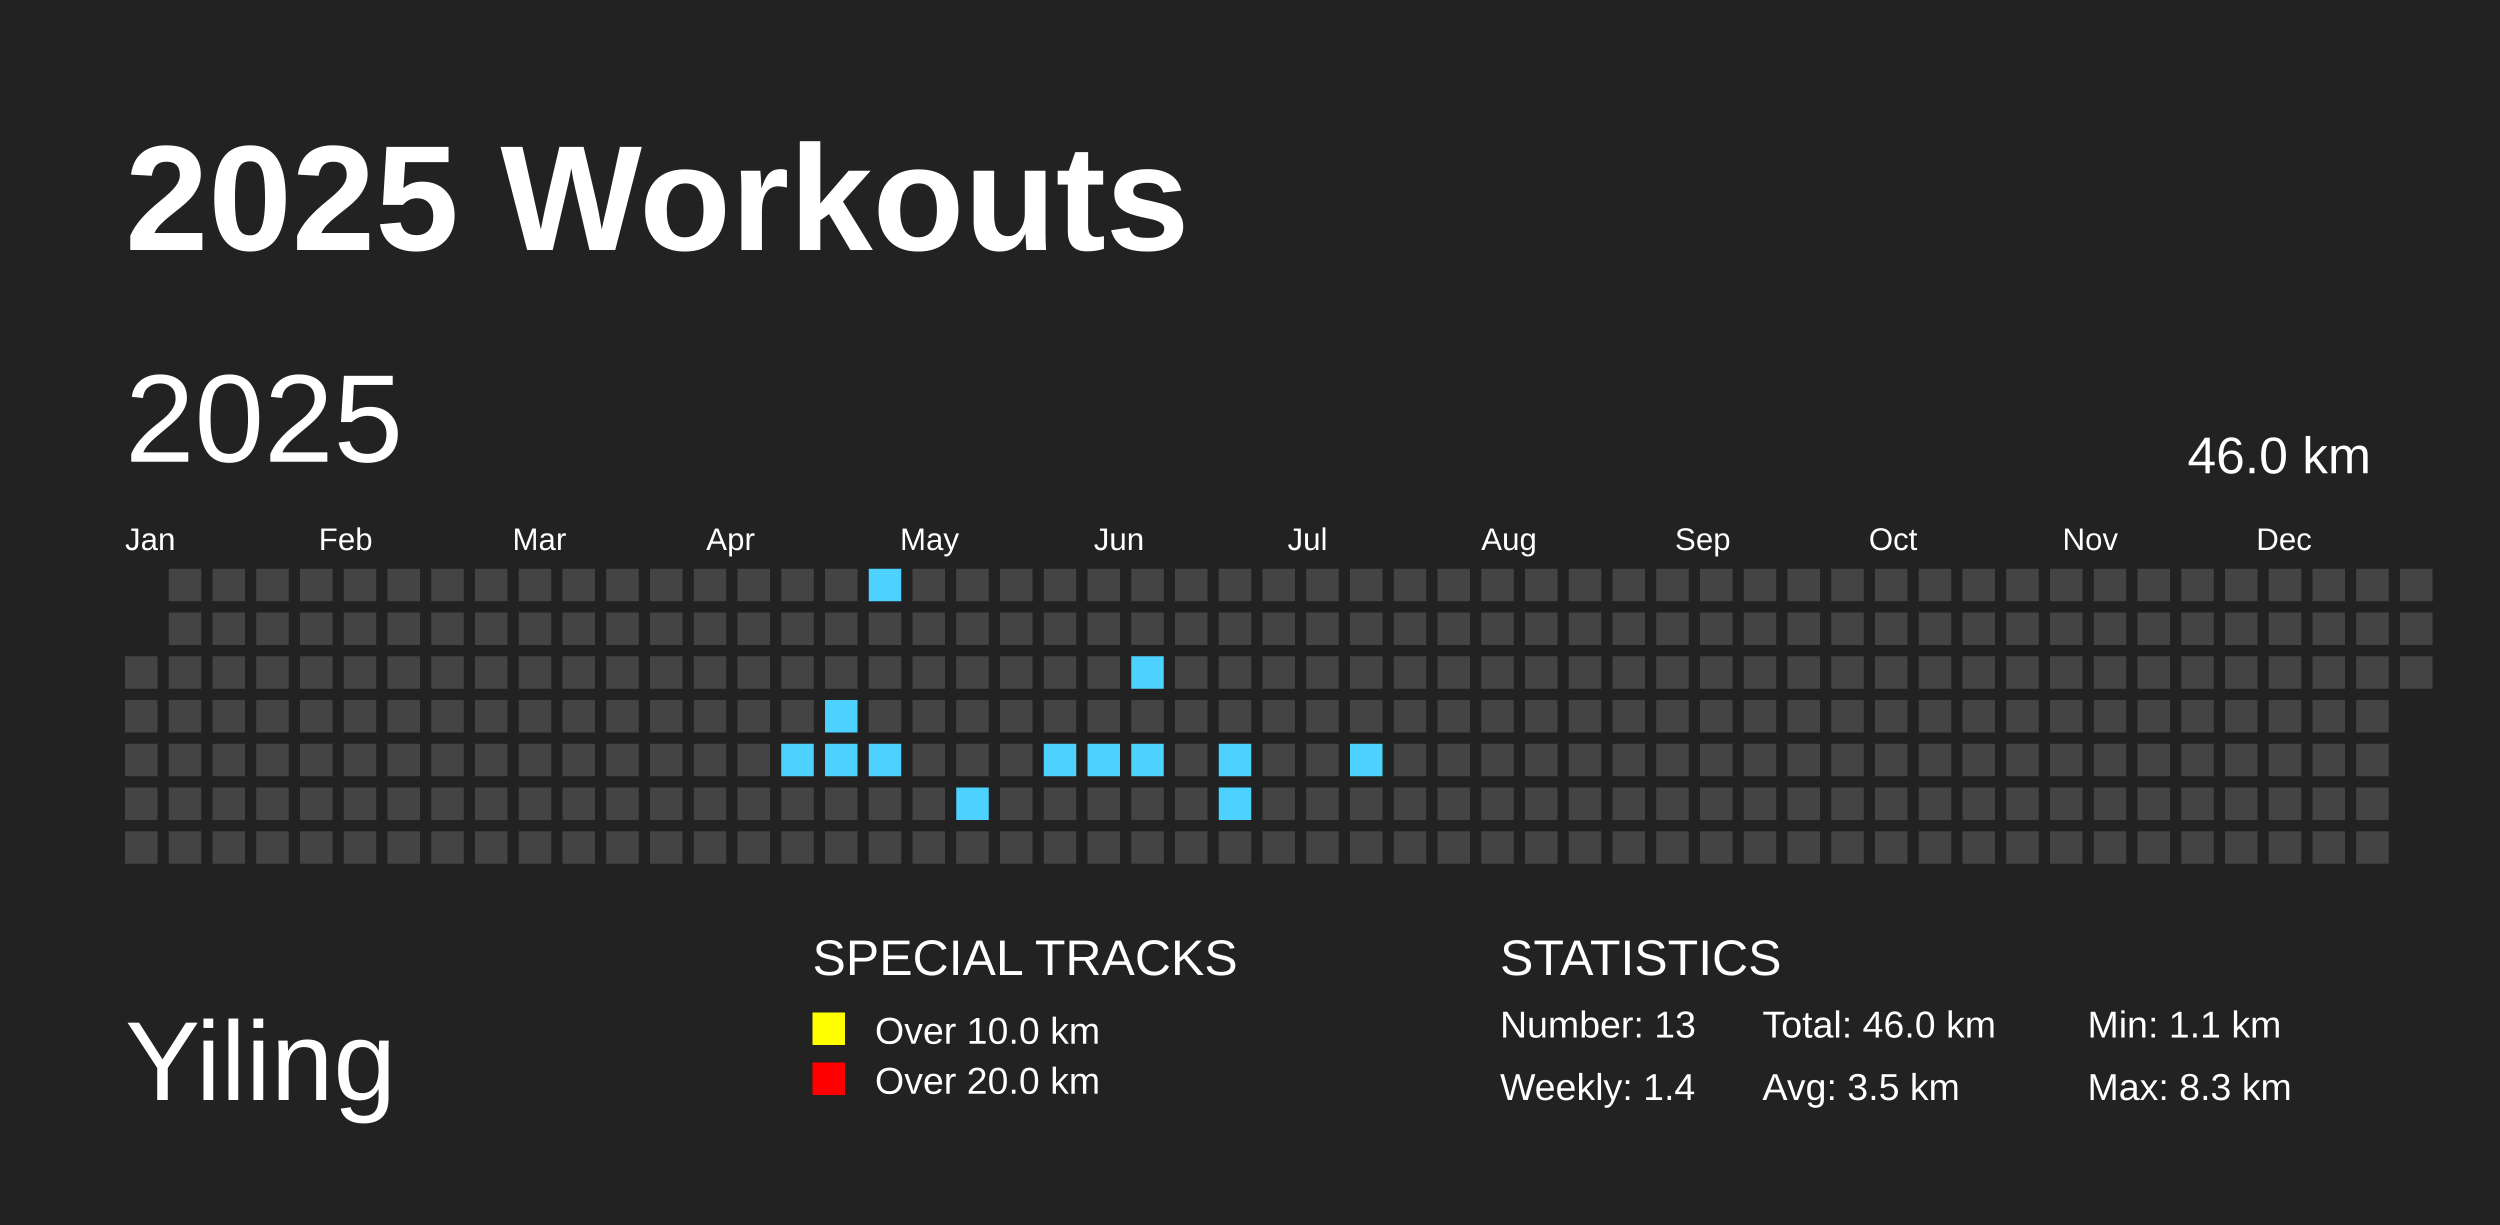
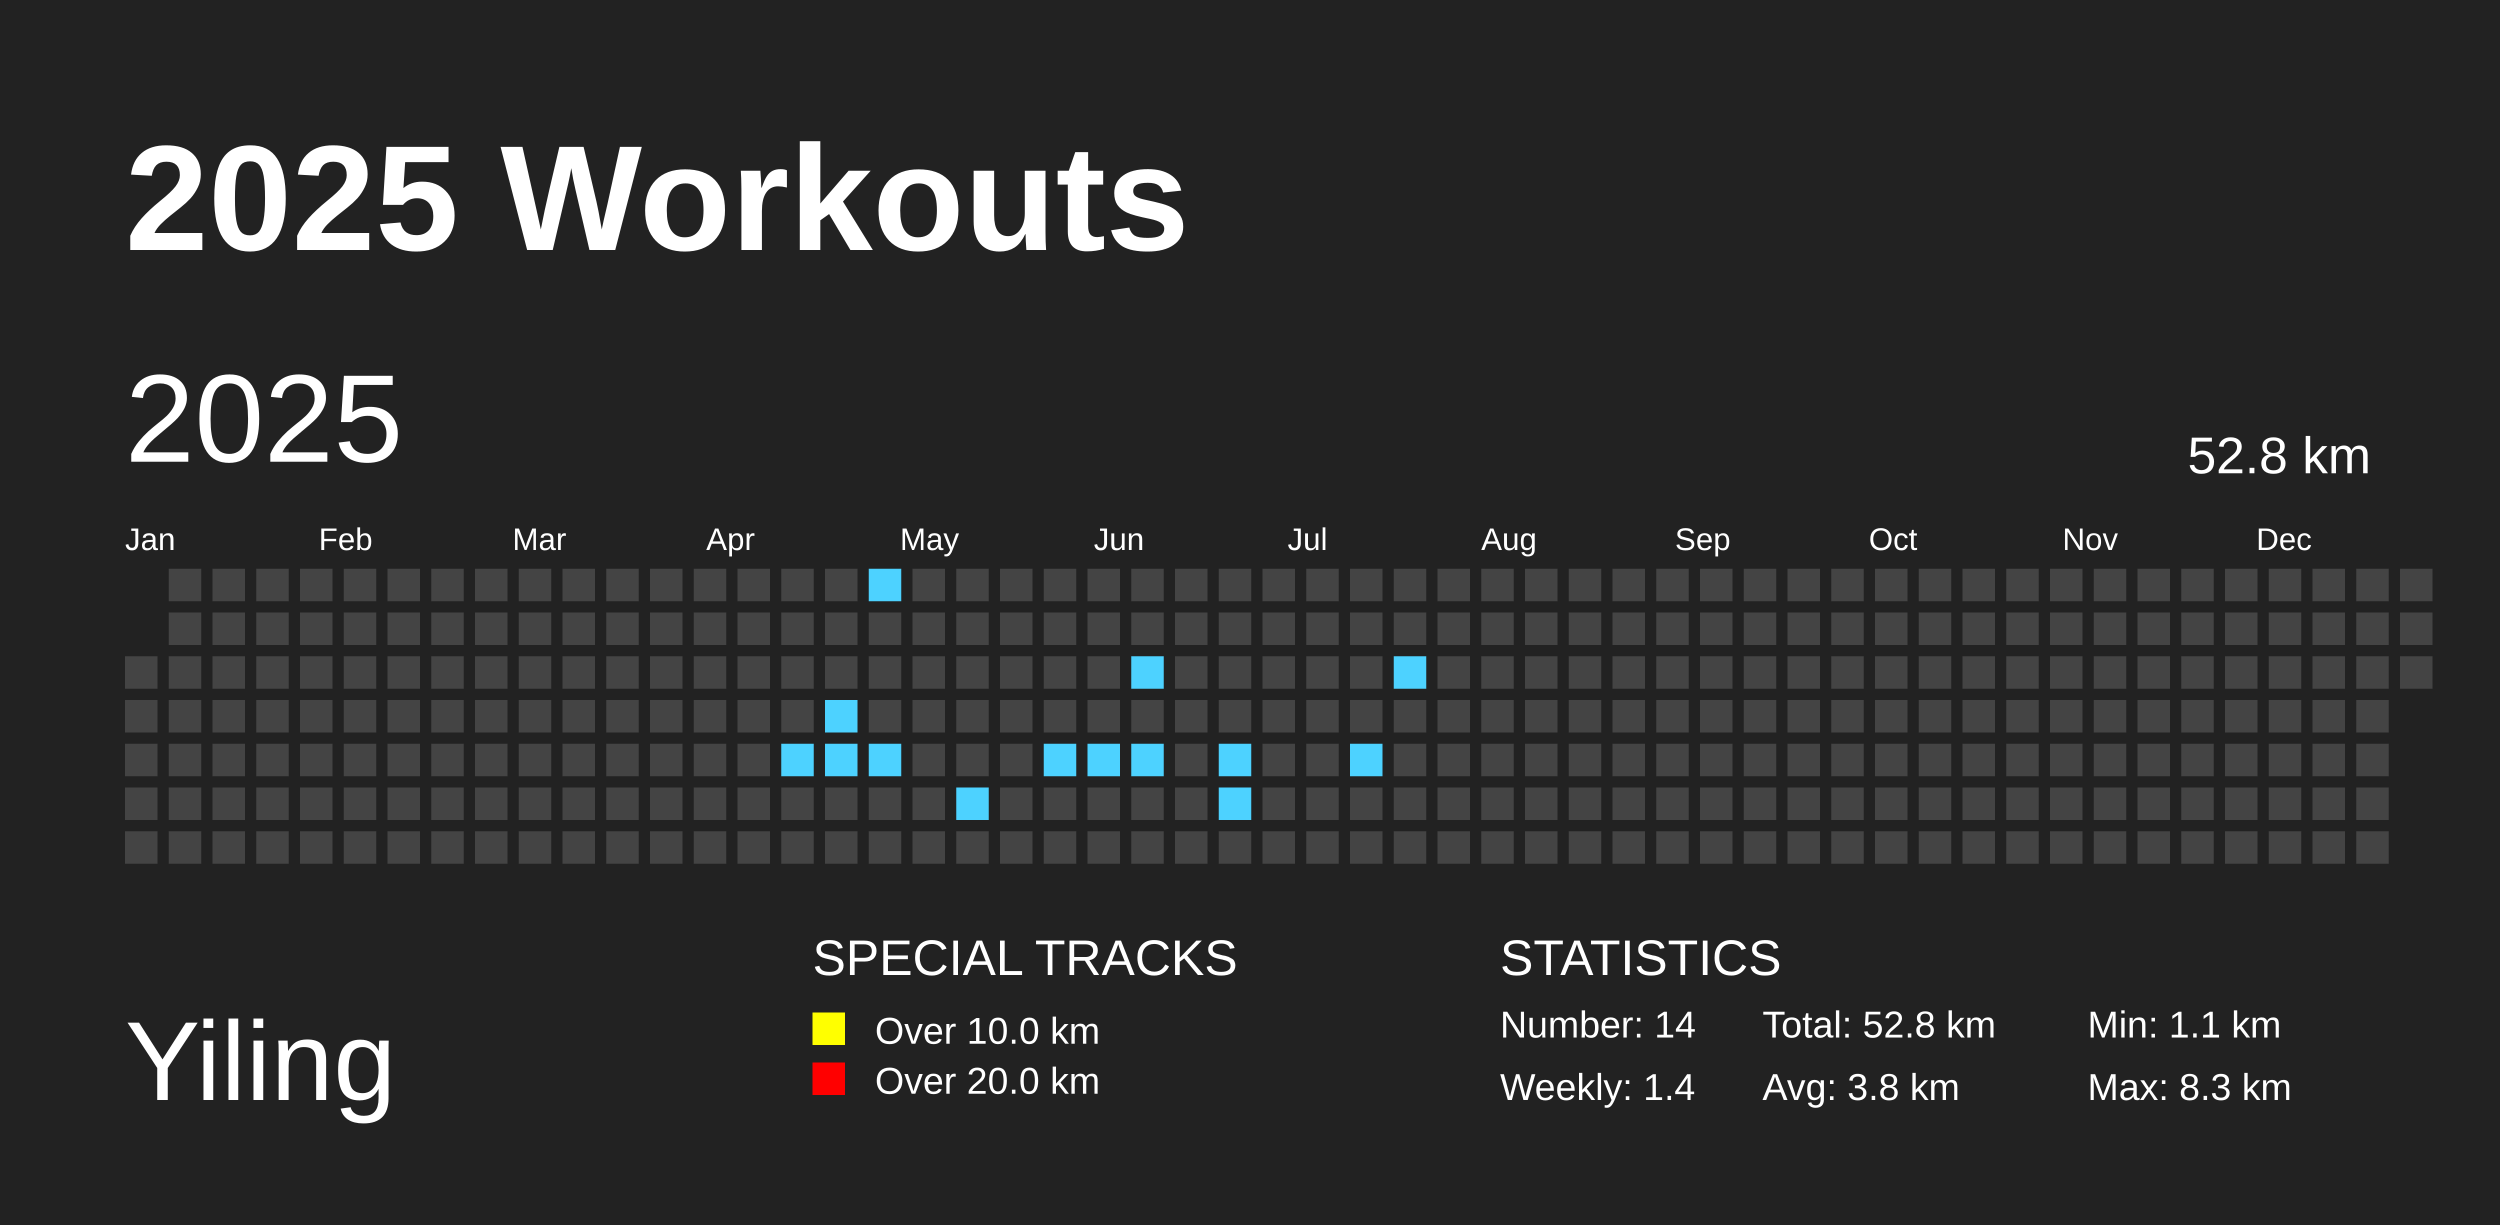
<svg xmlns="http://www.w3.org/2000/svg" baseProfile="full" height="98mm" version="1.1" viewBox="0,0,200,98" width="200mm">
  <defs />
  <rect fill="#222222" height="98" width="200" x="0" y="0" />
  <text fill="#FFFFFF" style="font-size:12px; font-family:Arial; font-weight:bold;" x="10" y="20">2025 Workouts</text>
  <text fill="#FFFFFF" style="font-size:9px; font-family:Arial" x="10" y="88">Yiling</text>
  <text fill="#FFFFFF" style="font-size:4px; font-family:Arial" x="65" y="78">SPECIAL TRACKS</text>
  <rect fill="yellow" height="2.6" width="2.6" x="65" y="81" />
  <text fill="#FFFFFF" style="font-size:3px; font-family:Arial" x="70" y="83.5">Over 10.0 km</text>
  <rect fill="red" height="2.6" width="2.6" x="65" y="85" />
  <text fill="#FFFFFF" style="font-size:3px; font-family:Arial" x="70" y="87.5">Over 20.0 km</text>
  <text fill="#FFFFFF" style="font-size:4px; font-family:Arial" x="120" y="78">STATISTICS</text>
-   <text fill="#FFFFFF" style="font-size:3px; font-family:Arial" x="120" y="83">Number: 13</text>
+   <text fill="#FFFFFF" style="font-size:3px; font-family:Arial" x="120" y="83">Number: 14</text>
  <text fill="#FFFFFF" style="font-size:3px; font-family:Arial" x="120" y="88">Weekly: 1.4</text>
-   <text fill="#FFFFFF" style="font-size:3px; font-family:Arial" x="141" y="83">Total: 46.0 km</text>
-   <text fill="#FFFFFF" style="font-size:3px; font-family:Arial" x="141" y="88">Avg: 3.5 km</text>
+   <text fill="#FFFFFF" style="font-size:3px; font-family:Arial" x="141" y="83">Total: 52.8 km</text>
+   <text fill="#FFFFFF" style="font-size:3px; font-family:Arial" x="141" y="88">Avg: 3.8 km</text>
  <text fill="#FFFFFF" style="font-size:3px; font-family:Arial" x="167" y="83">Min: 1.1 km</text>
  <text fill="#FFFFFF" style="font-size:3px; font-family:Arial" x="167" y="88">Max: 8.3 km</text>
  <text dominant-baseline="hanging" fill="#FFFFFF" style="font-size:10.0px; font-family:Arial;" x="10" y="30">2025</text>
-   <text dominant-baseline="hanging" fill="#FFFFFF" style="font-size:4.125px; font-family:Arial;" x="175" y="35">46.0 km</text>
+   <text dominant-baseline="hanging" fill="#FFFFFF" style="font-size:4.125px; font-family:Arial;" x="175" y="35">52.8 km</text>
  <text fill="#FFFFFF" style="font-size:2.5px; font-family:Arial" x="10.0" y="44">Jan</text>
  <text fill="#FFFFFF" style="font-size:2.5px; font-family:Arial" x="25.5" y="44">Feb</text>
  <text fill="#FFFFFF" style="font-size:2.5px; font-family:Arial" x="41.0" y="44">Mar</text>
  <text fill="#FFFFFF" style="font-size:2.5px; font-family:Arial" x="56.5" y="44">Apr</text>
  <text fill="#FFFFFF" style="font-size:2.5px; font-family:Arial" x="72.0" y="44">May</text>
  <text fill="#FFFFFF" style="font-size:2.5px; font-family:Arial" x="87.5" y="44">Jun</text>
  <text fill="#FFFFFF" style="font-size:2.5px; font-family:Arial" x="103.0" y="44">Jul</text>
  <text fill="#FFFFFF" style="font-size:2.5px; font-family:Arial" x="118.5" y="44">Aug</text>
  <text fill="#FFFFFF" style="font-size:2.5px; font-family:Arial" x="134.0" y="44">Sep</text>
  <text fill="#FFFFFF" style="font-size:2.5px; font-family:Arial" x="149.5" y="44">Oct</text>
  <text fill="#FFFFFF" style="font-size:2.5px; font-family:Arial" x="165.0" y="44">Nov</text>
  <text fill="#FFFFFF" style="font-size:2.5px; font-family:Arial" x="180.5" y="44">Dec</text>
  <rect fill="#444444" height="2.6" width="2.6" x="10.0" y="52.5" />
  <rect fill="#444444" height="2.6" width="2.6" x="10.0" y="56.0" />
  <rect fill="#444444" height="2.6" width="2.6" x="10.0" y="59.5" />
  <rect fill="#444444" height="2.6" width="2.6" x="10.0" y="63.0" />
  <rect fill="#444444" height="2.6" width="2.6" x="10.0" y="66.5" />
  <rect fill="#444444" height="2.6" width="2.6" x="13.5" y="45.5" />
  <rect fill="#444444" height="2.6" width="2.6" x="13.5" y="49.0" />
  <rect fill="#444444" height="2.6" width="2.6" x="13.5" y="52.5" />
  <rect fill="#444444" height="2.6" width="2.6" x="13.5" y="56.0" />
  <rect fill="#444444" height="2.6" width="2.6" x="13.5" y="59.5" />
  <rect fill="#444444" height="2.6" width="2.6" x="13.5" y="63.0" />
  <rect fill="#444444" height="2.6" width="2.6" x="13.5" y="66.5" />
  <rect fill="#444444" height="2.6" width="2.6" x="17.0" y="45.5" />
  <rect fill="#444444" height="2.6" width="2.6" x="17.0" y="49.0" />
  <rect fill="#444444" height="2.6" width="2.6" x="17.0" y="52.5" />
  <rect fill="#444444" height="2.6" width="2.6" x="17.0" y="56.0" />
  <rect fill="#444444" height="2.6" width="2.6" x="17.0" y="59.5" />
  <rect fill="#444444" height="2.6" width="2.6" x="17.0" y="63.0" />
  <rect fill="#444444" height="2.6" width="2.6" x="17.0" y="66.5" />
  <rect fill="#444444" height="2.6" width="2.6" x="20.5" y="45.5" />
  <rect fill="#444444" height="2.6" width="2.6" x="20.5" y="49.0" />
  <rect fill="#444444" height="2.6" width="2.6" x="20.5" y="52.5" />
  <rect fill="#444444" height="2.6" width="2.6" x="20.5" y="56.0" />
  <rect fill="#444444" height="2.6" width="2.6" x="20.5" y="59.5" />
  <rect fill="#444444" height="2.6" width="2.6" x="20.5" y="63.0" />
  <rect fill="#444444" height="2.6" width="2.6" x="20.5" y="66.5" />
  <rect fill="#444444" height="2.6" width="2.6" x="24.0" y="45.5" />
  <rect fill="#444444" height="2.6" width="2.6" x="24.0" y="49.0" />
  <rect fill="#444444" height="2.6" width="2.6" x="24.0" y="52.5" />
  <rect fill="#444444" height="2.6" width="2.6" x="24.0" y="56.0" />
  <rect fill="#444444" height="2.6" width="2.6" x="24.0" y="59.5" />
  <rect fill="#444444" height="2.6" width="2.6" x="24.0" y="63.0" />
  <rect fill="#444444" height="2.6" width="2.6" x="24.0" y="66.5" />
  <rect fill="#444444" height="2.6" width="2.6" x="27.5" y="45.5" />
  <rect fill="#444444" height="2.6" width="2.6" x="27.5" y="49.0" />
  <rect fill="#444444" height="2.6" width="2.6" x="27.5" y="52.5" />
  <rect fill="#444444" height="2.6" width="2.6" x="27.5" y="56.0" />
  <rect fill="#444444" height="2.6" width="2.6" x="27.5" y="59.5" />
  <rect fill="#444444" height="2.6" width="2.6" x="27.5" y="63.0" />
  <rect fill="#444444" height="2.6" width="2.6" x="27.5" y="66.5" />
  <rect fill="#444444" height="2.6" width="2.6" x="31.0" y="45.5" />
  <rect fill="#444444" height="2.6" width="2.6" x="31.0" y="49.0" />
  <rect fill="#444444" height="2.6" width="2.6" x="31.0" y="52.5" />
  <rect fill="#444444" height="2.6" width="2.6" x="31.0" y="56.0" />
  <rect fill="#444444" height="2.6" width="2.6" x="31.0" y="59.5" />
  <rect fill="#444444" height="2.6" width="2.6" x="31.0" y="63.0" />
  <rect fill="#444444" height="2.6" width="2.6" x="31.0" y="66.5" />
  <rect fill="#444444" height="2.6" width="2.6" x="34.5" y="45.5" />
  <rect fill="#444444" height="2.6" width="2.6" x="34.5" y="49.0" />
  <rect fill="#444444" height="2.6" width="2.6" x="34.5" y="52.5" />
  <rect fill="#444444" height="2.6" width="2.6" x="34.5" y="56.0" />
  <rect fill="#444444" height="2.6" width="2.6" x="34.5" y="59.5" />
  <rect fill="#444444" height="2.6" width="2.6" x="34.5" y="63.0" />
  <rect fill="#444444" height="2.6" width="2.6" x="34.5" y="66.5" />
  <rect fill="#444444" height="2.6" width="2.6" x="38.0" y="45.5" />
  <rect fill="#444444" height="2.6" width="2.6" x="38.0" y="49.0" />
  <rect fill="#444444" height="2.6" width="2.6" x="38.0" y="52.5" />
  <rect fill="#444444" height="2.6" width="2.6" x="38.0" y="56.0" />
  <rect fill="#444444" height="2.6" width="2.6" x="38.0" y="59.5" />
  <rect fill="#444444" height="2.6" width="2.6" x="38.0" y="63.0" />
  <rect fill="#444444" height="2.6" width="2.6" x="38.0" y="66.5" />
  <rect fill="#444444" height="2.6" width="2.6" x="41.5" y="45.5" />
  <rect fill="#444444" height="2.6" width="2.6" x="41.5" y="49.0" />
  <rect fill="#444444" height="2.6" width="2.6" x="41.5" y="52.5" />
  <rect fill="#444444" height="2.6" width="2.6" x="41.5" y="56.0" />
  <rect fill="#444444" height="2.6" width="2.6" x="41.5" y="59.5" />
  <rect fill="#444444" height="2.6" width="2.6" x="41.5" y="63.0" />
  <rect fill="#444444" height="2.6" width="2.6" x="41.5" y="66.5" />
  <rect fill="#444444" height="2.6" width="2.6" x="45.0" y="45.5" />
  <rect fill="#444444" height="2.6" width="2.6" x="45.0" y="49.0" />
  <rect fill="#444444" height="2.6" width="2.6" x="45.0" y="52.5" />
  <rect fill="#444444" height="2.6" width="2.6" x="45.0" y="56.0" />
  <rect fill="#444444" height="2.6" width="2.6" x="45.0" y="59.5" />
  <rect fill="#444444" height="2.6" width="2.6" x="45.0" y="63.0" />
  <rect fill="#444444" height="2.6" width="2.6" x="45.0" y="66.5" />
  <rect fill="#444444" height="2.6" width="2.6" x="48.5" y="45.5" />
  <rect fill="#444444" height="2.6" width="2.6" x="48.5" y="49.0" />
  <rect fill="#444444" height="2.6" width="2.6" x="48.5" y="52.5" />
  <rect fill="#444444" height="2.6" width="2.6" x="48.5" y="56.0" />
  <rect fill="#444444" height="2.6" width="2.6" x="48.5" y="59.5" />
  <rect fill="#444444" height="2.6" width="2.6" x="48.5" y="63.0" />
  <rect fill="#444444" height="2.6" width="2.6" x="48.5" y="66.5" />
  <rect fill="#444444" height="2.6" width="2.6" x="52.0" y="45.5" />
  <rect fill="#444444" height="2.6" width="2.6" x="52.0" y="49.0" />
  <rect fill="#444444" height="2.6" width="2.6" x="52.0" y="52.5" />
  <rect fill="#444444" height="2.6" width="2.6" x="52.0" y="56.0" />
  <rect fill="#444444" height="2.6" width="2.6" x="52.0" y="59.5" />
  <rect fill="#444444" height="2.6" width="2.6" x="52.0" y="63.0" />
  <rect fill="#444444" height="2.6" width="2.6" x="52.0" y="66.5" />
  <rect fill="#444444" height="2.6" width="2.6" x="55.5" y="45.5" />
  <rect fill="#444444" height="2.6" width="2.6" x="55.5" y="49.0" />
  <rect fill="#444444" height="2.6" width="2.6" x="55.5" y="52.5" />
  <rect fill="#444444" height="2.6" width="2.6" x="55.5" y="56.0" />
  <rect fill="#444444" height="2.6" width="2.6" x="55.5" y="59.5" />
  <rect fill="#444444" height="2.6" width="2.6" x="55.5" y="63.0" />
  <rect fill="#444444" height="2.6" width="2.6" x="55.5" y="66.5" />
  <rect fill="#444444" height="2.6" width="2.6" x="59.0" y="45.5" />
  <rect fill="#444444" height="2.6" width="2.6" x="59.0" y="49.0" />
  <rect fill="#444444" height="2.6" width="2.6" x="59.0" y="52.5" />
  <rect fill="#444444" height="2.6" width="2.6" x="59.0" y="56.0" />
  <rect fill="#444444" height="2.6" width="2.6" x="59.0" y="59.5" />
  <rect fill="#444444" height="2.6" width="2.6" x="59.0" y="63.0" />
  <rect fill="#444444" height="2.6" width="2.6" x="59.0" y="66.5" />
  <rect fill="#444444" height="2.6" width="2.6" x="62.5" y="45.5" />
  <rect fill="#444444" height="2.6" width="2.6" x="62.5" y="49.0" />
  <rect fill="#444444" height="2.6" width="2.6" x="62.5" y="52.5" />
  <rect fill="#444444" height="2.6" width="2.6" x="62.5" y="56.0" />
  <rect fill="#4DD2FF" height="2.6" width="2.6" x="62.5" y="59.5" />
  <rect fill="#444444" height="2.6" width="2.6" x="62.5" y="63.0" />
  <rect fill="#444444" height="2.6" width="2.6" x="62.5" y="66.5" />
  <rect fill="#444444" height="2.6" width="2.6" x="66.0" y="45.5" />
  <rect fill="#444444" height="2.6" width="2.6" x="66.0" y="49.0" />
  <rect fill="#444444" height="2.6" width="2.6" x="66.0" y="52.5" />
  <rect fill="#4DD2FF" height="2.6" width="2.6" x="66.0" y="56.0" />
  <rect fill="#4DD2FF" height="2.6" width="2.6" x="66.0" y="59.5" />
  <rect fill="#444444" height="2.6" width="2.6" x="66.0" y="63.0" />
  <rect fill="#444444" height="2.6" width="2.6" x="66.0" y="66.5" />
  <rect fill="#4DD2FF" height="2.6" width="2.6" x="69.5" y="45.5" />
  <rect fill="#444444" height="2.6" width="2.6" x="69.5" y="49.0" />
  <rect fill="#444444" height="2.6" width="2.6" x="69.5" y="52.5" />
  <rect fill="#444444" height="2.6" width="2.6" x="69.5" y="56.0" />
  <rect fill="#4DD2FF" height="2.6" width="2.6" x="69.5" y="59.5" />
  <rect fill="#444444" height="2.6" width="2.6" x="69.5" y="63.0" />
  <rect fill="#444444" height="2.6" width="2.6" x="69.5" y="66.5" />
  <rect fill="#444444" height="2.6" width="2.6" x="73.0" y="45.5" />
  <rect fill="#444444" height="2.6" width="2.6" x="73.0" y="49.0" />
  <rect fill="#444444" height="2.6" width="2.6" x="73.0" y="52.5" />
  <rect fill="#444444" height="2.6" width="2.6" x="73.0" y="56.0" />
  <rect fill="#444444" height="2.6" width="2.6" x="73.0" y="59.5" />
  <rect fill="#444444" height="2.6" width="2.6" x="73.0" y="63.0" />
  <rect fill="#444444" height="2.6" width="2.6" x="73.0" y="66.5" />
  <rect fill="#444444" height="2.6" width="2.6" x="76.5" y="45.5" />
  <rect fill="#444444" height="2.6" width="2.6" x="76.5" y="49.0" />
  <rect fill="#444444" height="2.6" width="2.6" x="76.5" y="52.5" />
  <rect fill="#444444" height="2.6" width="2.6" x="76.5" y="56.0" />
  <rect fill="#444444" height="2.6" width="2.6" x="76.5" y="59.5" />
  <rect fill="#4DD2FF" height="2.6" width="2.6" x="76.5" y="63.0" />
  <rect fill="#444444" height="2.6" width="2.6" x="76.5" y="66.5" />
  <rect fill="#444444" height="2.6" width="2.6" x="80.0" y="45.5" />
  <rect fill="#444444" height="2.6" width="2.6" x="80.0" y="49.0" />
  <rect fill="#444444" height="2.6" width="2.6" x="80.0" y="52.5" />
  <rect fill="#444444" height="2.6" width="2.6" x="80.0" y="56.0" />
  <rect fill="#444444" height="2.6" width="2.6" x="80.0" y="59.5" />
  <rect fill="#444444" height="2.6" width="2.6" x="80.0" y="63.0" />
  <rect fill="#444444" height="2.6" width="2.6" x="80.0" y="66.5" />
  <rect fill="#444444" height="2.6" width="2.6" x="83.5" y="45.5" />
  <rect fill="#444444" height="2.6" width="2.6" x="83.5" y="49.0" />
  <rect fill="#444444" height="2.6" width="2.6" x="83.5" y="52.5" />
  <rect fill="#444444" height="2.6" width="2.6" x="83.5" y="56.0" />
  <rect fill="#4DD2FF" height="2.6" width="2.6" x="83.5" y="59.5" />
  <rect fill="#444444" height="2.6" width="2.6" x="83.5" y="63.0" />
  <rect fill="#444444" height="2.6" width="2.6" x="83.5" y="66.5" />
  <rect fill="#444444" height="2.6" width="2.6" x="87.0" y="45.5" />
  <rect fill="#444444" height="2.6" width="2.6" x="87.0" y="49.0" />
  <rect fill="#444444" height="2.6" width="2.6" x="87.0" y="52.5" />
  <rect fill="#444444" height="2.6" width="2.6" x="87.0" y="56.0" />
  <rect fill="#4DD2FF" height="2.6" width="2.6" x="87.0" y="59.5" />
  <rect fill="#444444" height="2.6" width="2.6" x="87.0" y="63.0" />
  <rect fill="#444444" height="2.6" width="2.6" x="87.0" y="66.5" />
  <rect fill="#444444" height="2.6" width="2.6" x="90.5" y="45.5" />
  <rect fill="#444444" height="2.6" width="2.6" x="90.5" y="49.0" />
  <rect fill="#4DD2FF" height="2.6" width="2.6" x="90.5" y="52.5" />
  <rect fill="#444444" height="2.6" width="2.6" x="90.5" y="56.0" />
  <rect fill="#4DD2FF" height="2.6" width="2.6" x="90.5" y="59.5" />
  <rect fill="#444444" height="2.6" width="2.6" x="90.5" y="63.0" />
  <rect fill="#444444" height="2.6" width="2.6" x="90.5" y="66.5" />
  <rect fill="#444444" height="2.6" width="2.6" x="94.0" y="45.5" />
  <rect fill="#444444" height="2.6" width="2.6" x="94.0" y="49.0" />
  <rect fill="#444444" height="2.6" width="2.6" x="94.0" y="52.5" />
  <rect fill="#444444" height="2.6" width="2.6" x="94.0" y="56.0" />
  <rect fill="#444444" height="2.6" width="2.6" x="94.0" y="59.5" />
  <rect fill="#444444" height="2.6" width="2.6" x="94.0" y="63.0" />
  <rect fill="#444444" height="2.6" width="2.6" x="94.0" y="66.5" />
  <rect fill="#444444" height="2.6" width="2.6" x="97.5" y="45.5" />
  <rect fill="#444444" height="2.6" width="2.6" x="97.5" y="49.0" />
  <rect fill="#444444" height="2.6" width="2.6" x="97.5" y="52.5" />
  <rect fill="#444444" height="2.6" width="2.6" x="97.5" y="56.0" />
  <rect fill="#4DD2FF" height="2.6" width="2.6" x="97.5" y="59.5" />
  <rect fill="#4DD2FF" height="2.6" width="2.6" x="97.5" y="63.0" />
  <rect fill="#444444" height="2.6" width="2.6" x="97.5" y="66.5" />
  <rect fill="#444444" height="2.6" width="2.6" x="101.0" y="45.5" />
  <rect fill="#444444" height="2.6" width="2.6" x="101.0" y="49.0" />
  <rect fill="#444444" height="2.6" width="2.6" x="101.0" y="52.5" />
  <rect fill="#444444" height="2.6" width="2.6" x="101.0" y="56.0" />
  <rect fill="#444444" height="2.6" width="2.6" x="101.0" y="59.5" />
  <rect fill="#444444" height="2.6" width="2.6" x="101.0" y="63.0" />
  <rect fill="#444444" height="2.6" width="2.6" x="101.0" y="66.5" />
  <rect fill="#444444" height="2.6" width="2.6" x="104.5" y="45.5" />
  <rect fill="#444444" height="2.6" width="2.6" x="104.5" y="49.0" />
  <rect fill="#444444" height="2.6" width="2.6" x="104.5" y="52.5" />
  <rect fill="#444444" height="2.6" width="2.6" x="104.5" y="56.0" />
  <rect fill="#444444" height="2.6" width="2.6" x="104.5" y="59.5" />
  <rect fill="#444444" height="2.6" width="2.6" x="104.5" y="63.0" />
  <rect fill="#444444" height="2.6" width="2.6" x="104.5" y="66.5" />
  <rect fill="#444444" height="2.6" width="2.6" x="108.0" y="45.5" />
  <rect fill="#444444" height="2.6" width="2.6" x="108.0" y="49.0" />
  <rect fill="#444444" height="2.6" width="2.6" x="108.0" y="52.5" />
  <rect fill="#444444" height="2.6" width="2.6" x="108.0" y="56.0" />
  <rect fill="#4DD2FF" height="2.6" width="2.6" x="108.0" y="59.5" />
  <rect fill="#444444" height="2.6" width="2.6" x="108.0" y="63.0" />
  <rect fill="#444444" height="2.6" width="2.6" x="108.0" y="66.5" />
  <rect fill="#444444" height="2.6" width="2.6" x="111.5" y="45.5" />
  <rect fill="#444444" height="2.6" width="2.6" x="111.5" y="49.0" />
-   <rect fill="#444444" height="2.6" width="2.6" x="111.5" y="52.5" />
+   <rect fill="#4DD2FF" height="2.6" width="2.6" x="111.5" y="52.5" />
  <rect fill="#444444" height="2.6" width="2.6" x="111.5" y="56.0" />
  <rect fill="#444444" height="2.6" width="2.6" x="111.5" y="59.5" />
  <rect fill="#444444" height="2.6" width="2.6" x="111.5" y="63.0" />
  <rect fill="#444444" height="2.6" width="2.6" x="111.5" y="66.5" />
  <rect fill="#444444" height="2.6" width="2.6" x="115.0" y="45.5" />
  <rect fill="#444444" height="2.6" width="2.6" x="115.0" y="49.0" />
  <rect fill="#444444" height="2.6" width="2.6" x="115.0" y="52.5" />
  <rect fill="#444444" height="2.6" width="2.6" x="115.0" y="56.0" />
  <rect fill="#444444" height="2.6" width="2.6" x="115.0" y="59.5" />
  <rect fill="#444444" height="2.6" width="2.6" x="115.0" y="63.0" />
  <rect fill="#444444" height="2.6" width="2.6" x="115.0" y="66.5" />
  <rect fill="#444444" height="2.6" width="2.6" x="118.5" y="45.5" />
  <rect fill="#444444" height="2.6" width="2.6" x="118.5" y="49.0" />
  <rect fill="#444444" height="2.6" width="2.6" x="118.5" y="52.5" />
  <rect fill="#444444" height="2.6" width="2.6" x="118.5" y="56.0" />
  <rect fill="#444444" height="2.6" width="2.6" x="118.5" y="59.5" />
  <rect fill="#444444" height="2.6" width="2.6" x="118.5" y="63.0" />
  <rect fill="#444444" height="2.6" width="2.6" x="118.5" y="66.5" />
  <rect fill="#444444" height="2.6" width="2.6" x="122.0" y="45.5" />
  <rect fill="#444444" height="2.6" width="2.6" x="122.0" y="49.0" />
  <rect fill="#444444" height="2.6" width="2.6" x="122.0" y="52.5" />
  <rect fill="#444444" height="2.6" width="2.6" x="122.0" y="56.0" />
  <rect fill="#444444" height="2.6" width="2.6" x="122.0" y="59.5" />
  <rect fill="#444444" height="2.6" width="2.6" x="122.0" y="63.0" />
  <rect fill="#444444" height="2.6" width="2.6" x="122.0" y="66.5" />
  <rect fill="#444444" height="2.6" width="2.6" x="125.5" y="45.5" />
  <rect fill="#444444" height="2.6" width="2.6" x="125.5" y="49.0" />
  <rect fill="#444444" height="2.6" width="2.6" x="125.5" y="52.5" />
  <rect fill="#444444" height="2.6" width="2.6" x="125.5" y="56.0" />
  <rect fill="#444444" height="2.6" width="2.6" x="125.5" y="59.5" />
  <rect fill="#444444" height="2.6" width="2.6" x="125.5" y="63.0" />
  <rect fill="#444444" height="2.6" width="2.6" x="125.5" y="66.5" />
  <rect fill="#444444" height="2.6" width="2.6" x="129.0" y="45.5" />
  <rect fill="#444444" height="2.6" width="2.6" x="129.0" y="49.0" />
  <rect fill="#444444" height="2.6" width="2.6" x="129.0" y="52.5" />
  <rect fill="#444444" height="2.6" width="2.6" x="129.0" y="56.0" />
  <rect fill="#444444" height="2.6" width="2.6" x="129.0" y="59.5" />
  <rect fill="#444444" height="2.6" width="2.6" x="129.0" y="63.0" />
  <rect fill="#444444" height="2.6" width="2.6" x="129.0" y="66.5" />
  <rect fill="#444444" height="2.6" width="2.6" x="132.5" y="45.5" />
  <rect fill="#444444" height="2.6" width="2.6" x="132.5" y="49.0" />
  <rect fill="#444444" height="2.6" width="2.6" x="132.5" y="52.5" />
  <rect fill="#444444" height="2.6" width="2.6" x="132.5" y="56.0" />
  <rect fill="#444444" height="2.6" width="2.6" x="132.5" y="59.5" />
  <rect fill="#444444" height="2.6" width="2.6" x="132.5" y="63.0" />
  <rect fill="#444444" height="2.6" width="2.6" x="132.5" y="66.5" />
  <rect fill="#444444" height="2.6" width="2.6" x="136.0" y="45.5" />
  <rect fill="#444444" height="2.6" width="2.6" x="136.0" y="49.0" />
  <rect fill="#444444" height="2.6" width="2.6" x="136.0" y="52.5" />
  <rect fill="#444444" height="2.6" width="2.6" x="136.0" y="56.0" />
  <rect fill="#444444" height="2.6" width="2.6" x="136.0" y="59.5" />
  <rect fill="#444444" height="2.6" width="2.6" x="136.0" y="63.0" />
  <rect fill="#444444" height="2.6" width="2.6" x="136.0" y="66.5" />
  <rect fill="#444444" height="2.6" width="2.6" x="139.5" y="45.5" />
  <rect fill="#444444" height="2.6" width="2.6" x="139.5" y="49.0" />
  <rect fill="#444444" height="2.6" width="2.6" x="139.5" y="52.5" />
  <rect fill="#444444" height="2.6" width="2.6" x="139.5" y="56.0" />
  <rect fill="#444444" height="2.6" width="2.6" x="139.5" y="59.5" />
  <rect fill="#444444" height="2.6" width="2.6" x="139.5" y="63.0" />
  <rect fill="#444444" height="2.6" width="2.6" x="139.5" y="66.5" />
  <rect fill="#444444" height="2.6" width="2.6" x="143.0" y="45.5" />
  <rect fill="#444444" height="2.6" width="2.6" x="143.0" y="49.0" />
  <rect fill="#444444" height="2.6" width="2.6" x="143.0" y="52.5" />
  <rect fill="#444444" height="2.6" width="2.6" x="143.0" y="56.0" />
  <rect fill="#444444" height="2.6" width="2.6" x="143.0" y="59.5" />
  <rect fill="#444444" height="2.6" width="2.6" x="143.0" y="63.0" />
  <rect fill="#444444" height="2.6" width="2.6" x="143.0" y="66.5" />
  <rect fill="#444444" height="2.6" width="2.6" x="146.5" y="45.5" />
  <rect fill="#444444" height="2.6" width="2.6" x="146.5" y="49.0" />
  <rect fill="#444444" height="2.6" width="2.6" x="146.5" y="52.5" />
  <rect fill="#444444" height="2.6" width="2.6" x="146.5" y="56.0" />
  <rect fill="#444444" height="2.6" width="2.6" x="146.5" y="59.5" />
  <rect fill="#444444" height="2.6" width="2.6" x="146.5" y="63.0" />
  <rect fill="#444444" height="2.6" width="2.6" x="146.5" y="66.5" />
  <rect fill="#444444" height="2.6" width="2.6" x="150.0" y="45.5" />
  <rect fill="#444444" height="2.6" width="2.6" x="150.0" y="49.0" />
  <rect fill="#444444" height="2.6" width="2.6" x="150.0" y="52.5" />
  <rect fill="#444444" height="2.6" width="2.6" x="150.0" y="56.0" />
  <rect fill="#444444" height="2.6" width="2.6" x="150.0" y="59.5" />
  <rect fill="#444444" height="2.6" width="2.6" x="150.0" y="63.0" />
  <rect fill="#444444" height="2.6" width="2.6" x="150.0" y="66.5" />
  <rect fill="#444444" height="2.6" width="2.6" x="153.5" y="45.5" />
  <rect fill="#444444" height="2.6" width="2.6" x="153.5" y="49.0" />
  <rect fill="#444444" height="2.6" width="2.6" x="153.5" y="52.5" />
  <rect fill="#444444" height="2.6" width="2.6" x="153.5" y="56.0" />
  <rect fill="#444444" height="2.6" width="2.6" x="153.5" y="59.5" />
  <rect fill="#444444" height="2.6" width="2.6" x="153.5" y="63.0" />
  <rect fill="#444444" height="2.6" width="2.6" x="153.5" y="66.5" />
  <rect fill="#444444" height="2.6" width="2.6" x="157.0" y="45.5" />
  <rect fill="#444444" height="2.6" width="2.6" x="157.0" y="49.0" />
  <rect fill="#444444" height="2.6" width="2.6" x="157.0" y="52.5" />
  <rect fill="#444444" height="2.6" width="2.6" x="157.0" y="56.0" />
  <rect fill="#444444" height="2.6" width="2.6" x="157.0" y="59.5" />
  <rect fill="#444444" height="2.6" width="2.6" x="157.0" y="63.0" />
  <rect fill="#444444" height="2.6" width="2.6" x="157.0" y="66.5" />
  <rect fill="#444444" height="2.6" width="2.6" x="160.5" y="45.5" />
  <rect fill="#444444" height="2.6" width="2.6" x="160.5" y="49.0" />
  <rect fill="#444444" height="2.6" width="2.6" x="160.5" y="52.5" />
  <rect fill="#444444" height="2.6" width="2.6" x="160.5" y="56.0" />
  <rect fill="#444444" height="2.6" width="2.6" x="160.5" y="59.5" />
  <rect fill="#444444" height="2.6" width="2.6" x="160.5" y="63.0" />
  <rect fill="#444444" height="2.6" width="2.6" x="160.5" y="66.5" />
  <rect fill="#444444" height="2.6" width="2.6" x="164.0" y="45.5" />
  <rect fill="#444444" height="2.6" width="2.6" x="164.0" y="49.0" />
  <rect fill="#444444" height="2.6" width="2.6" x="164.0" y="52.5" />
  <rect fill="#444444" height="2.6" width="2.6" x="164.0" y="56.0" />
  <rect fill="#444444" height="2.6" width="2.6" x="164.0" y="59.5" />
  <rect fill="#444444" height="2.6" width="2.6" x="164.0" y="63.0" />
  <rect fill="#444444" height="2.6" width="2.6" x="164.0" y="66.5" />
  <rect fill="#444444" height="2.6" width="2.6" x="167.5" y="45.5" />
  <rect fill="#444444" height="2.6" width="2.6" x="167.5" y="49.0" />
  <rect fill="#444444" height="2.6" width="2.6" x="167.5" y="52.5" />
  <rect fill="#444444" height="2.6" width="2.6" x="167.5" y="56.0" />
  <rect fill="#444444" height="2.6" width="2.6" x="167.5" y="59.5" />
  <rect fill="#444444" height="2.6" width="2.6" x="167.5" y="63.0" />
  <rect fill="#444444" height="2.6" width="2.6" x="167.5" y="66.5" />
  <rect fill="#444444" height="2.6" width="2.6" x="171.0" y="45.5" />
  <rect fill="#444444" height="2.6" width="2.6" x="171.0" y="49.0" />
  <rect fill="#444444" height="2.6" width="2.6" x="171.0" y="52.5" />
  <rect fill="#444444" height="2.6" width="2.6" x="171.0" y="56.0" />
  <rect fill="#444444" height="2.6" width="2.6" x="171.0" y="59.5" />
  <rect fill="#444444" height="2.6" width="2.6" x="171.0" y="63.0" />
  <rect fill="#444444" height="2.6" width="2.6" x="171.0" y="66.5" />
  <rect fill="#444444" height="2.6" width="2.6" x="174.5" y="45.5" />
  <rect fill="#444444" height="2.6" width="2.6" x="174.5" y="49.0" />
  <rect fill="#444444" height="2.6" width="2.6" x="174.5" y="52.5" />
  <rect fill="#444444" height="2.6" width="2.6" x="174.5" y="56.0" />
  <rect fill="#444444" height="2.6" width="2.6" x="174.5" y="59.5" />
  <rect fill="#444444" height="2.6" width="2.6" x="174.5" y="63.0" />
  <rect fill="#444444" height="2.6" width="2.6" x="174.5" y="66.5" />
  <rect fill="#444444" height="2.6" width="2.6" x="178.0" y="45.5" />
  <rect fill="#444444" height="2.6" width="2.6" x="178.0" y="49.0" />
  <rect fill="#444444" height="2.6" width="2.6" x="178.0" y="52.5" />
  <rect fill="#444444" height="2.6" width="2.6" x="178.0" y="56.0" />
  <rect fill="#444444" height="2.6" width="2.6" x="178.0" y="59.5" />
  <rect fill="#444444" height="2.6" width="2.6" x="178.0" y="63.0" />
  <rect fill="#444444" height="2.6" width="2.6" x="178.0" y="66.5" />
  <rect fill="#444444" height="2.6" width="2.6" x="181.5" y="45.5" />
  <rect fill="#444444" height="2.6" width="2.6" x="181.5" y="49.0" />
  <rect fill="#444444" height="2.6" width="2.6" x="181.5" y="52.5" />
  <rect fill="#444444" height="2.6" width="2.6" x="181.5" y="56.0" />
  <rect fill="#444444" height="2.6" width="2.6" x="181.5" y="59.5" />
  <rect fill="#444444" height="2.6" width="2.6" x="181.5" y="63.0" />
  <rect fill="#444444" height="2.6" width="2.6" x="181.5" y="66.5" />
  <rect fill="#444444" height="2.6" width="2.6" x="185.0" y="45.5" />
  <rect fill="#444444" height="2.6" width="2.6" x="185.0" y="49.0" />
  <rect fill="#444444" height="2.6" width="2.6" x="185.0" y="52.5" />
  <rect fill="#444444" height="2.6" width="2.6" x="185.0" y="56.0" />
  <rect fill="#444444" height="2.6" width="2.6" x="185.0" y="59.5" />
  <rect fill="#444444" height="2.6" width="2.6" x="185.0" y="63.0" />
  <rect fill="#444444" height="2.6" width="2.6" x="185.0" y="66.5" />
  <rect fill="#444444" height="2.6" width="2.6" x="188.5" y="45.5" />
  <rect fill="#444444" height="2.6" width="2.6" x="188.5" y="49.0" />
  <rect fill="#444444" height="2.6" width="2.6" x="188.5" y="52.5" />
  <rect fill="#444444" height="2.6" width="2.6" x="188.5" y="56.0" />
  <rect fill="#444444" height="2.6" width="2.6" x="188.5" y="59.5" />
  <rect fill="#444444" height="2.6" width="2.6" x="188.5" y="63.0" />
  <rect fill="#444444" height="2.6" width="2.6" x="188.5" y="66.5" />
  <rect fill="#444444" height="2.6" width="2.6" x="192.0" y="45.5" />
  <rect fill="#444444" height="2.6" width="2.6" x="192.0" y="49.0" />
  <rect fill="#444444" height="2.6" width="2.6" x="192.0" y="52.5" />
</svg>
